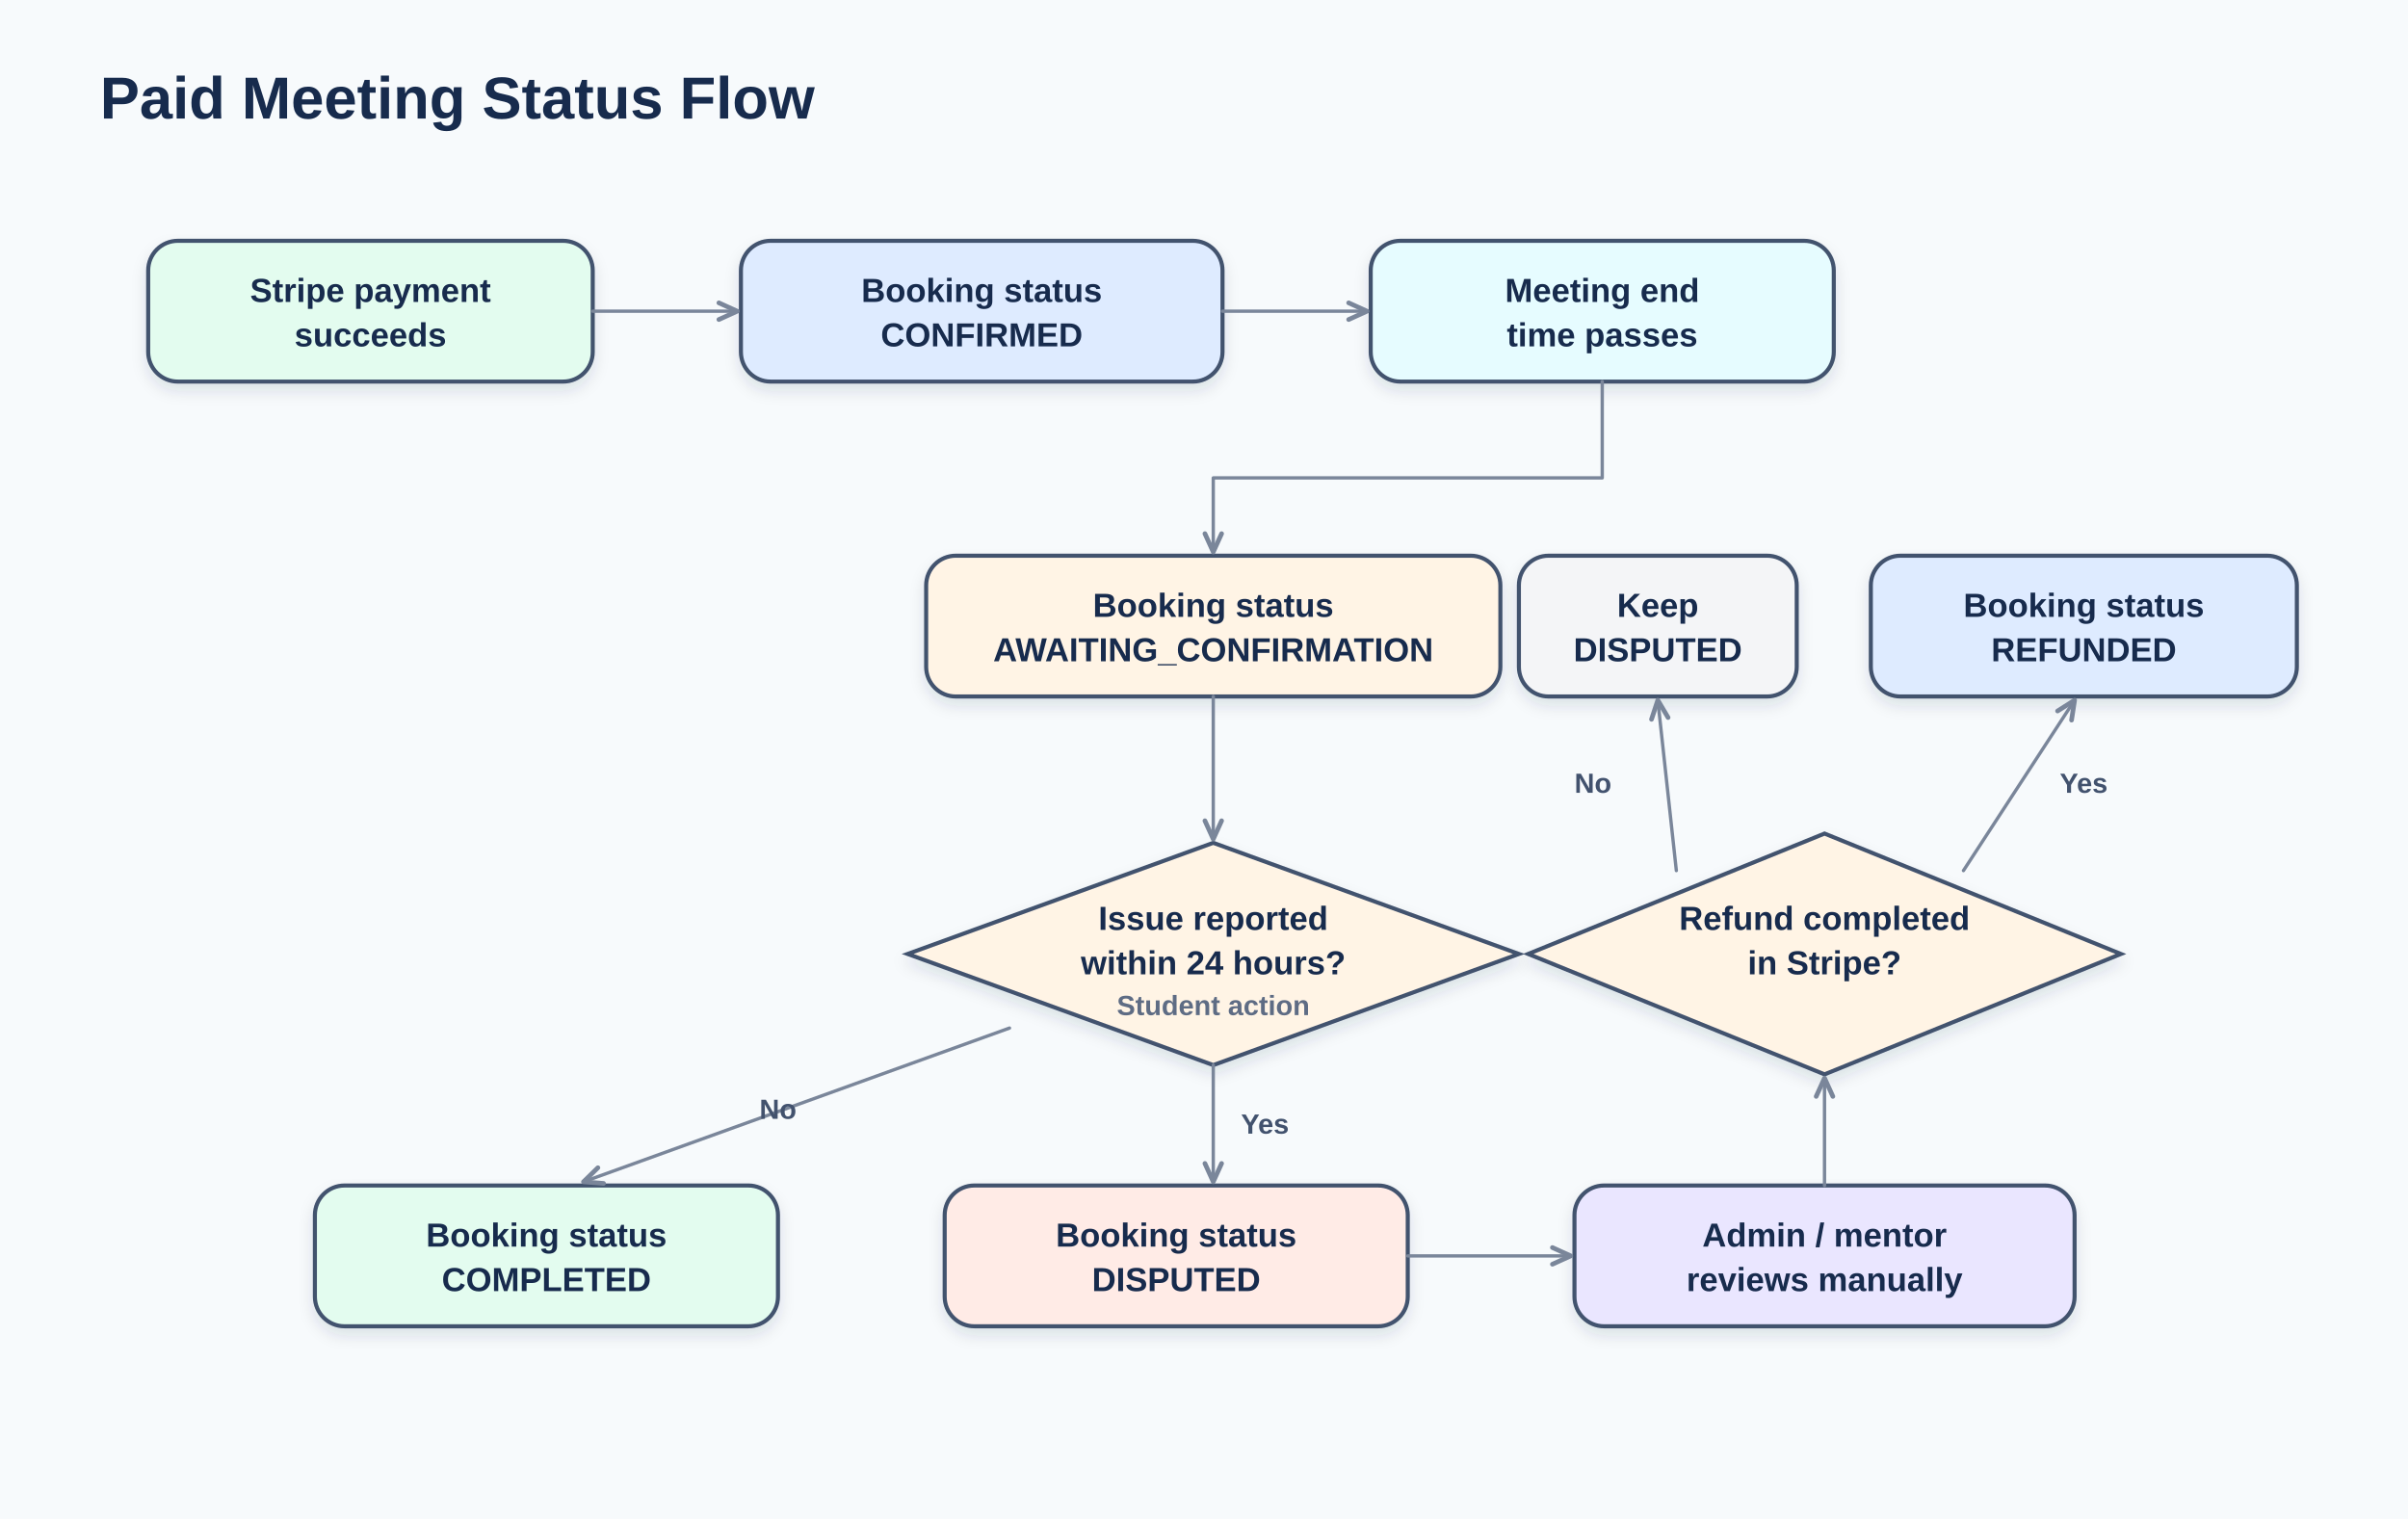
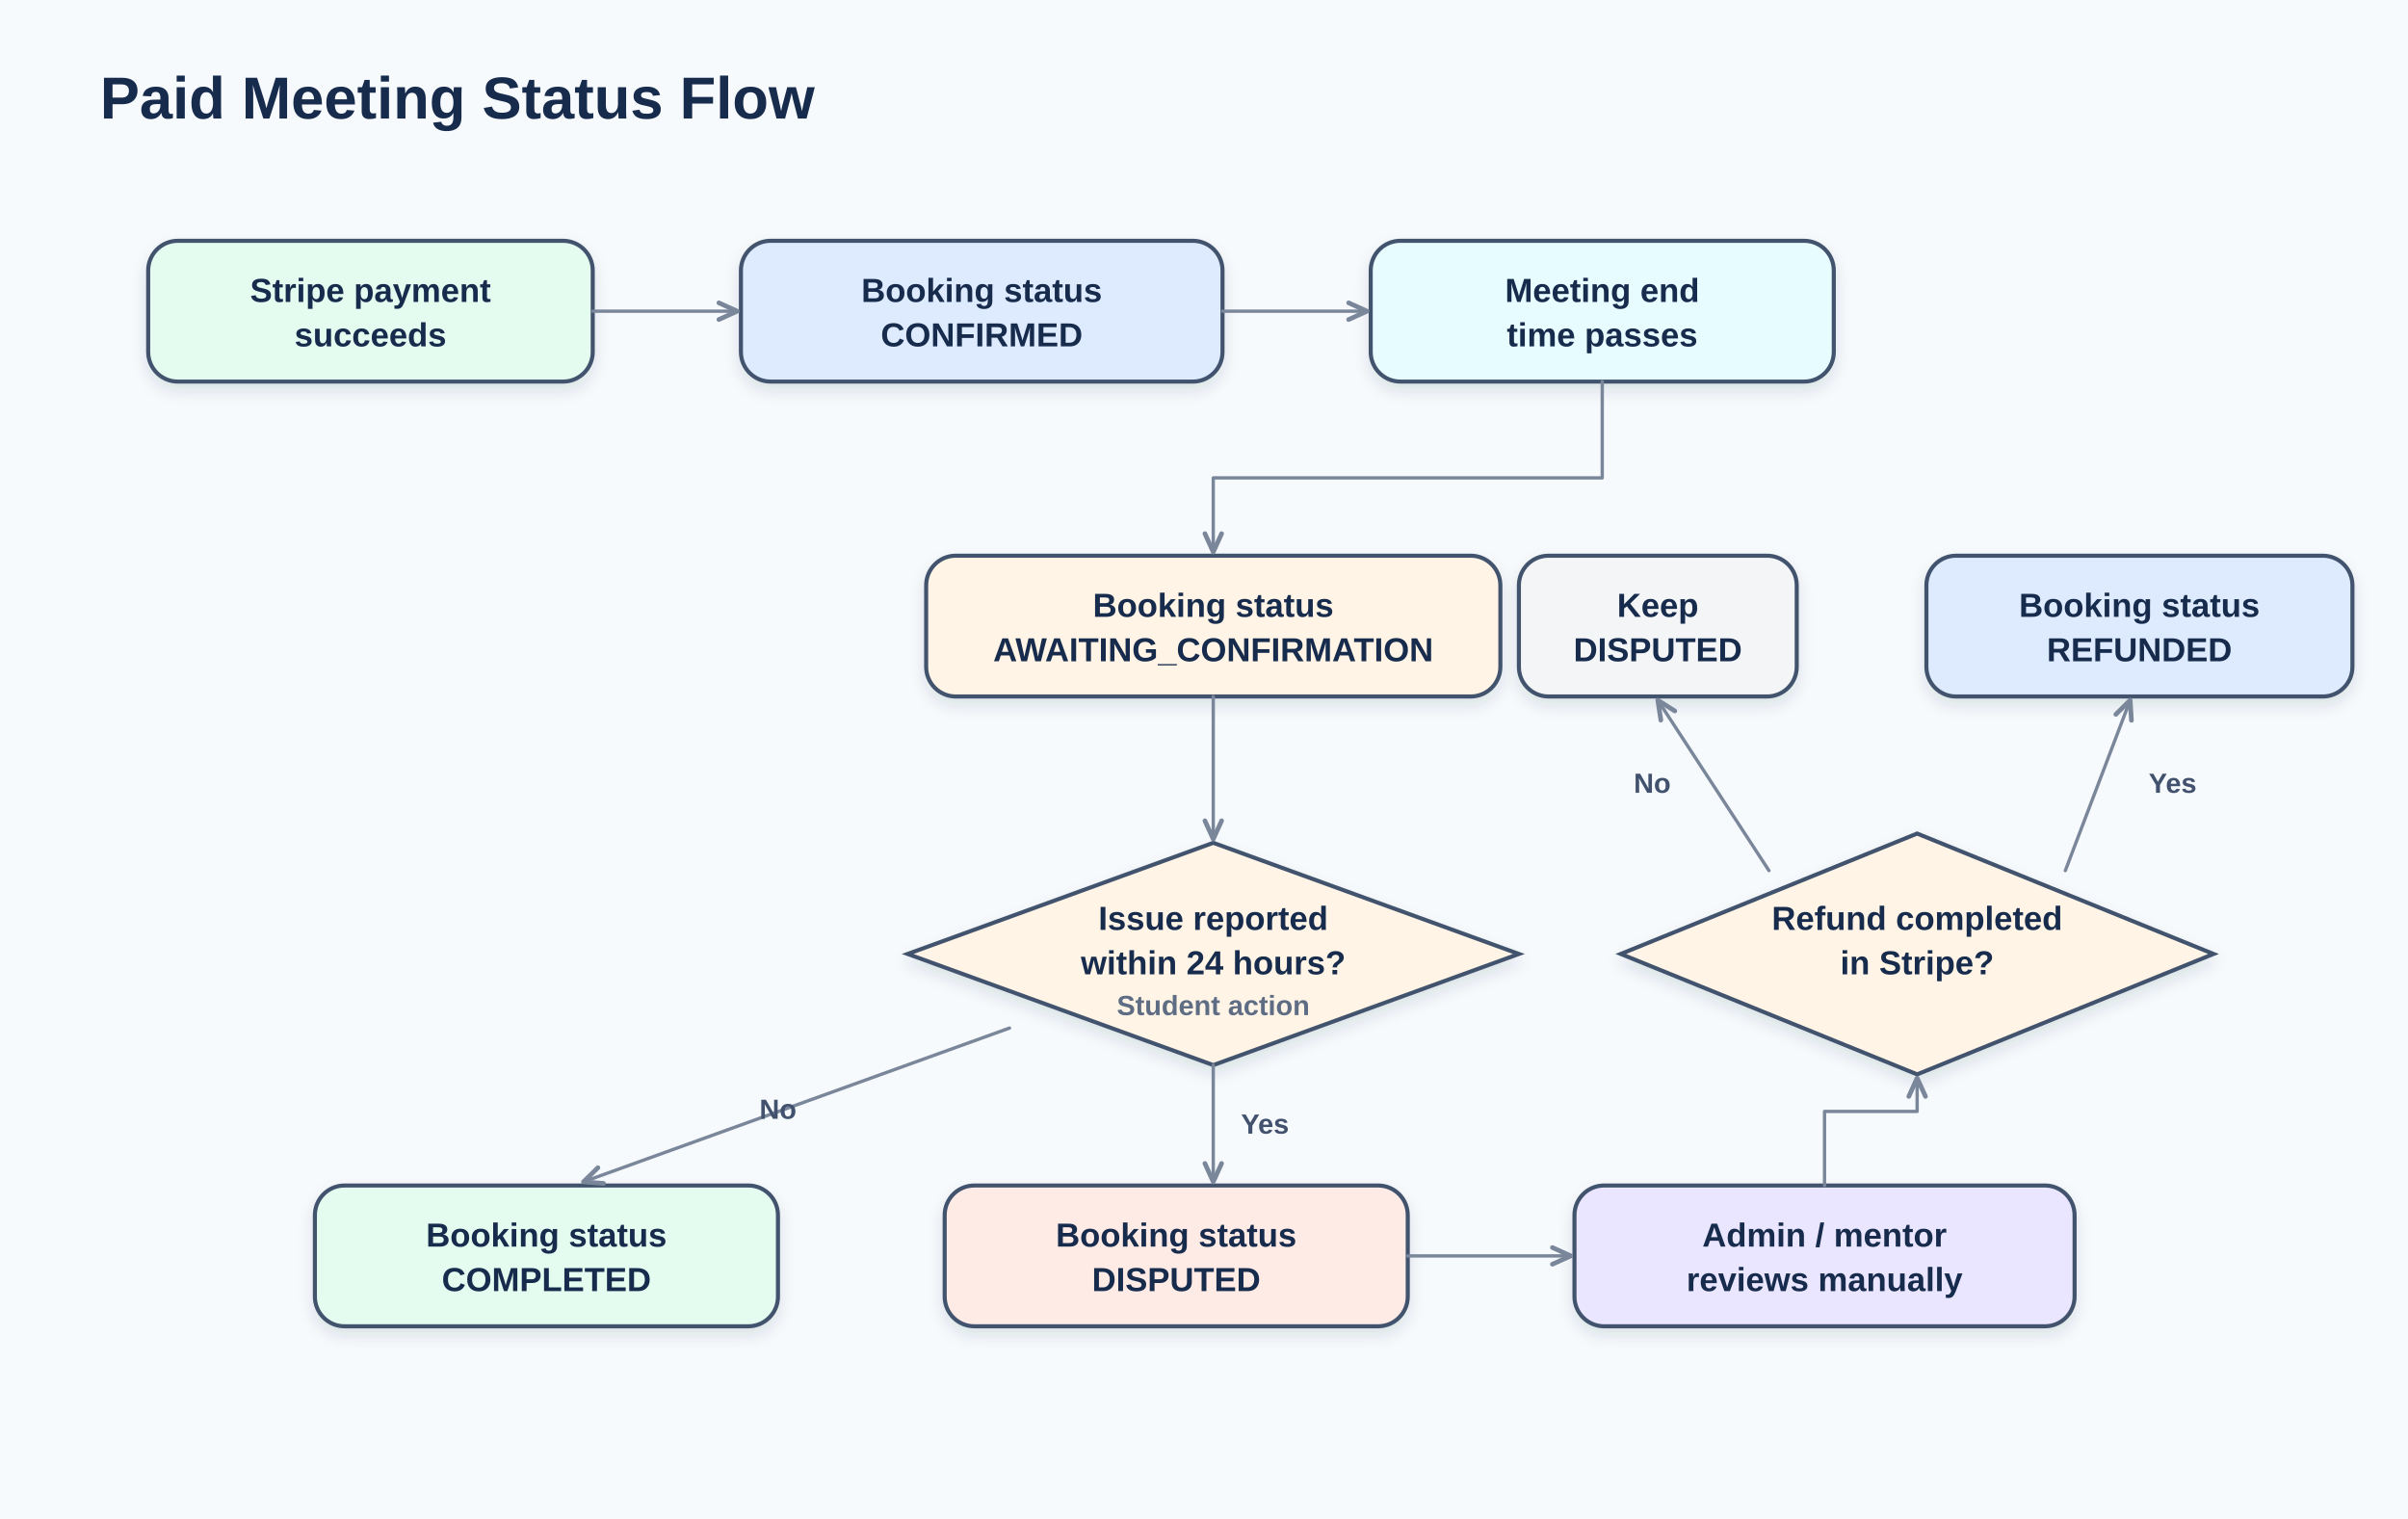
<svg xmlns="http://www.w3.org/2000/svg" width="1300" height="820" viewBox="0 0 1300 820" fill="none">
  <defs>
    <marker id="arrow" markerWidth="8" markerHeight="8" refX="7" refY="4" orient="auto" markerUnits="strokeWidth">
      <path d="M1.5 1.5L7 4L1.5 6.5" stroke="#7A869A" stroke-width="1.4" stroke-linecap="round" stroke-linejoin="round" />
    </marker>
    <filter id="shadow" x="-10%" y="-10%" width="120%" height="130%">
      <feDropShadow dx="0" dy="4" stdDeviation="4" flood-color="#172B4D" flood-opacity="0.12" />
    </filter>
    <style>
      .title{font:700 32px Arial, sans-serif;fill:#172B4D}
      .box-text{font:600 18px Arial, sans-serif;fill:#172B4D}
      .small{font:600 15px Arial, sans-serif;fill:#5E6C84}
      .label{font:700 15px Arial, sans-serif;fill:#42526E}
      .line{stroke:#7A869A;stroke-width:1.8;stroke-linecap:round;stroke-linejoin:round;marker-end:url(#arrow)}
      .box{stroke:#42526E;stroke-width:2.2;rx:16;filter:url(#shadow)}
      .decision{stroke:#42526E;stroke-width:2.2;filter:url(#shadow)}
    </style>
  </defs>
  <rect width="1300" height="820" fill="#F7FAFC" />
  <text x="54" y="64" class="title">Paid Meeting Status Flow</text>
  <rect x="80" y="130" width="240" height="76" class="box" fill="#E3FCEF" />
  <text x="200" y="163" text-anchor="middle" class="box-text">Stripe payment</text>
  <text x="200" y="187" text-anchor="middle" class="box-text">succeeds</text>
  <rect x="400" y="130" width="260" height="76" class="box" fill="#DEEBFF" />
  <text x="530" y="163" text-anchor="middle" class="box-text">Booking status</text>
  <text x="530" y="187" text-anchor="middle" class="box-text">CONFIRMED</text>
  <rect x="740" y="130" width="250" height="76" class="box" fill="#E6FCFF" />
  <text x="865" y="163" text-anchor="middle" class="box-text">Meeting end</text>
  <text x="865" y="187" text-anchor="middle" class="box-text">time passes</text>
  <rect x="500" y="300" width="310" height="76" class="box" fill="#FFF4E5" />
  <text x="655" y="333" text-anchor="middle" class="box-text">Booking status</text>
  <text x="655" y="357" text-anchor="middle" class="box-text">AWAITING_CONFIRMATION</text>
  <path d="M655 455L820 515L655 575L490 515Z" class="decision" fill="#FFF4E5" />
  <text x="655" y="502" text-anchor="middle" class="box-text">Issue reported</text>
  <text x="655" y="526" text-anchor="middle" class="box-text">within 24 hours?</text>
  <text x="655" y="548" text-anchor="middle" class="small">Student action</text>
  <rect x="170" y="640" width="250" height="76" class="box" fill="#E3FCEF" />
  <text x="295" y="673" text-anchor="middle" class="box-text">Booking status</text>
  <text x="295" y="697" text-anchor="middle" class="box-text">COMPLETED</text>
  <rect x="510" y="640" width="250" height="76" class="box" fill="#FFEBE6" />
  <text x="635" y="673" text-anchor="middle" class="box-text">Booking status</text>
  <text x="635" y="697" text-anchor="middle" class="box-text">DISPUTED</text>
  <rect x="850" y="640" width="270" height="76" class="box" fill="#EAE6FF" />
  <text x="985" y="673" text-anchor="middle" class="box-text">Admin / mentor</text>
  <text x="985" y="697" text-anchor="middle" class="box-text">reviews manually</text>
-   <path d="M985 450L1145 515L985 580L825 515Z" class="decision" fill="#FFF4E5" />
-   <text x="985" y="502" text-anchor="middle" class="box-text">Refund completed</text>
-   <text x="985" y="526" text-anchor="middle" class="box-text">in Stripe?</text>
-   <rect x="1010" y="300" width="230" height="76" class="box" fill="#DEEBFF" />
-   <text x="1125" y="333" text-anchor="middle" class="box-text">Booking status</text>
-   <text x="1125" y="357" text-anchor="middle" class="box-text">REFUNDED</text>
+   <path d="M1035 450L1195 515L1035 580L875 515Z" class="decision" fill="#FFF4E5" />
+   <text x="1035" y="502" text-anchor="middle" class="box-text">Refund completed</text>
+   <text x="1035" y="526" text-anchor="middle" class="box-text">in Stripe?</text>
+   <rect x="1040" y="300" width="230" height="76" class="box" fill="#DEEBFF" />
+   <text x="1155" y="333" text-anchor="middle" class="box-text">Booking status</text>
+   <text x="1155" y="357" text-anchor="middle" class="box-text">REFUNDED</text>
  <rect x="820" y="300" width="150" height="76" class="box" fill="#F4F5F7" />
  <text x="895" y="333" text-anchor="middle" class="box-text">Keep</text>
  <text x="895" y="357" text-anchor="middle" class="box-text">DISPUTED</text>
  <path class="line" d="M320 168H398" />
  <path class="line" d="M660 168H738" />
  <path class="line" d="M865 206V258H655V298" />
  <path class="line" d="M655 376V453" />
  <path class="line" d="M545 555L315 638" />
  <text x="410" y="604" class="label">No</text>
  <path class="line" d="M655 575V638" />
  <text x="670" y="612" class="label">Yes</text>
  <path class="line" d="M760 678H848" />
-   <path class="line" d="M985 640V582" />
-   <path class="line" d="M1060 470L1120 378" />
-   <text x="1112" y="428" class="label">Yes</text>
-   <path class="line" d="M905 470L895 378" />
-   <text x="850" y="428" class="label">No</text>
+   <path class="line" d="M985 640V600H1035V582" />
+   <path class="line" d="M1115 470L1150 378" />
+   <text x="1160" y="428" class="label">Yes</text>
+   <path class="line" d="M955 470L895 378" />
+   <text x="882" y="428" class="label">No</text>
</svg>
